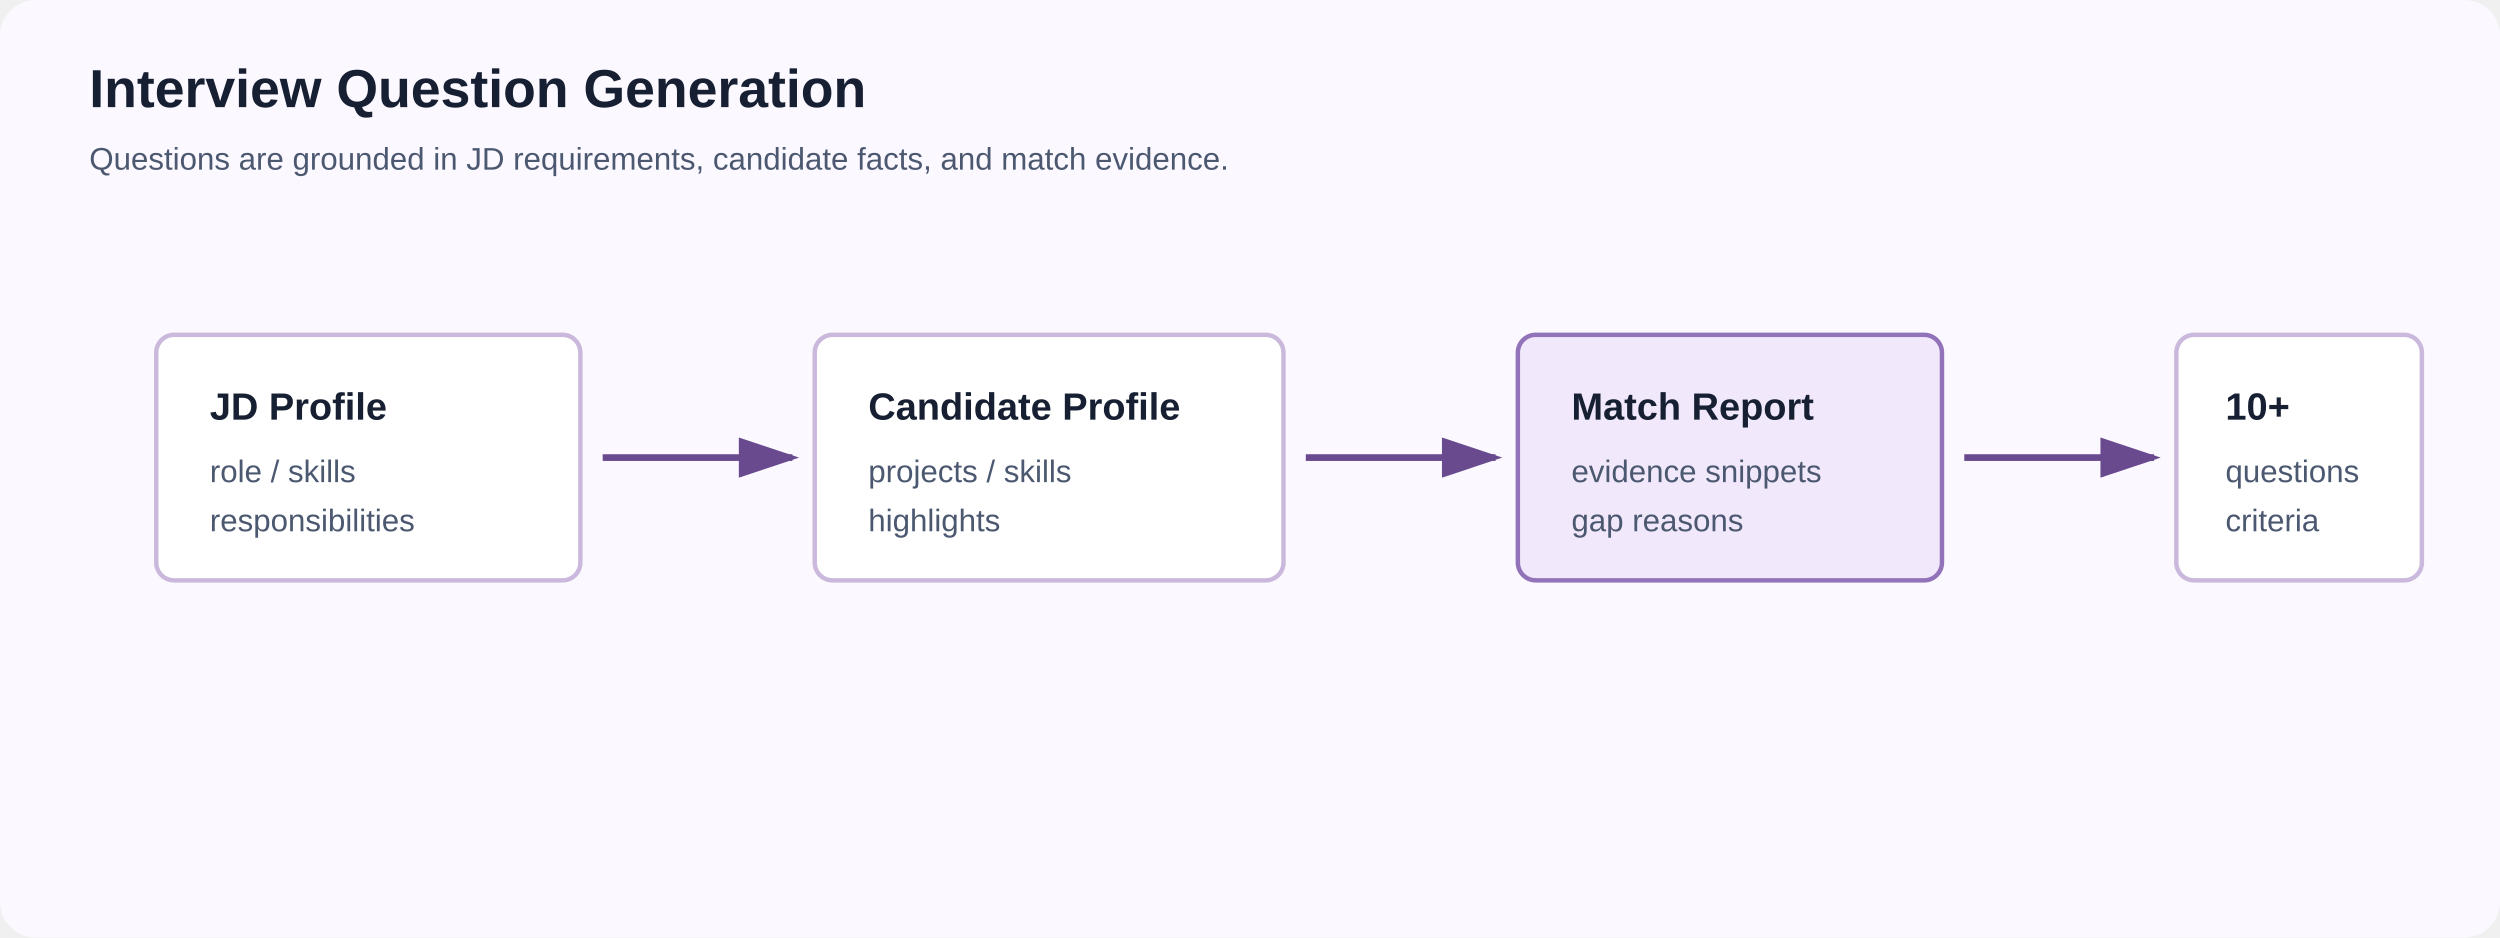
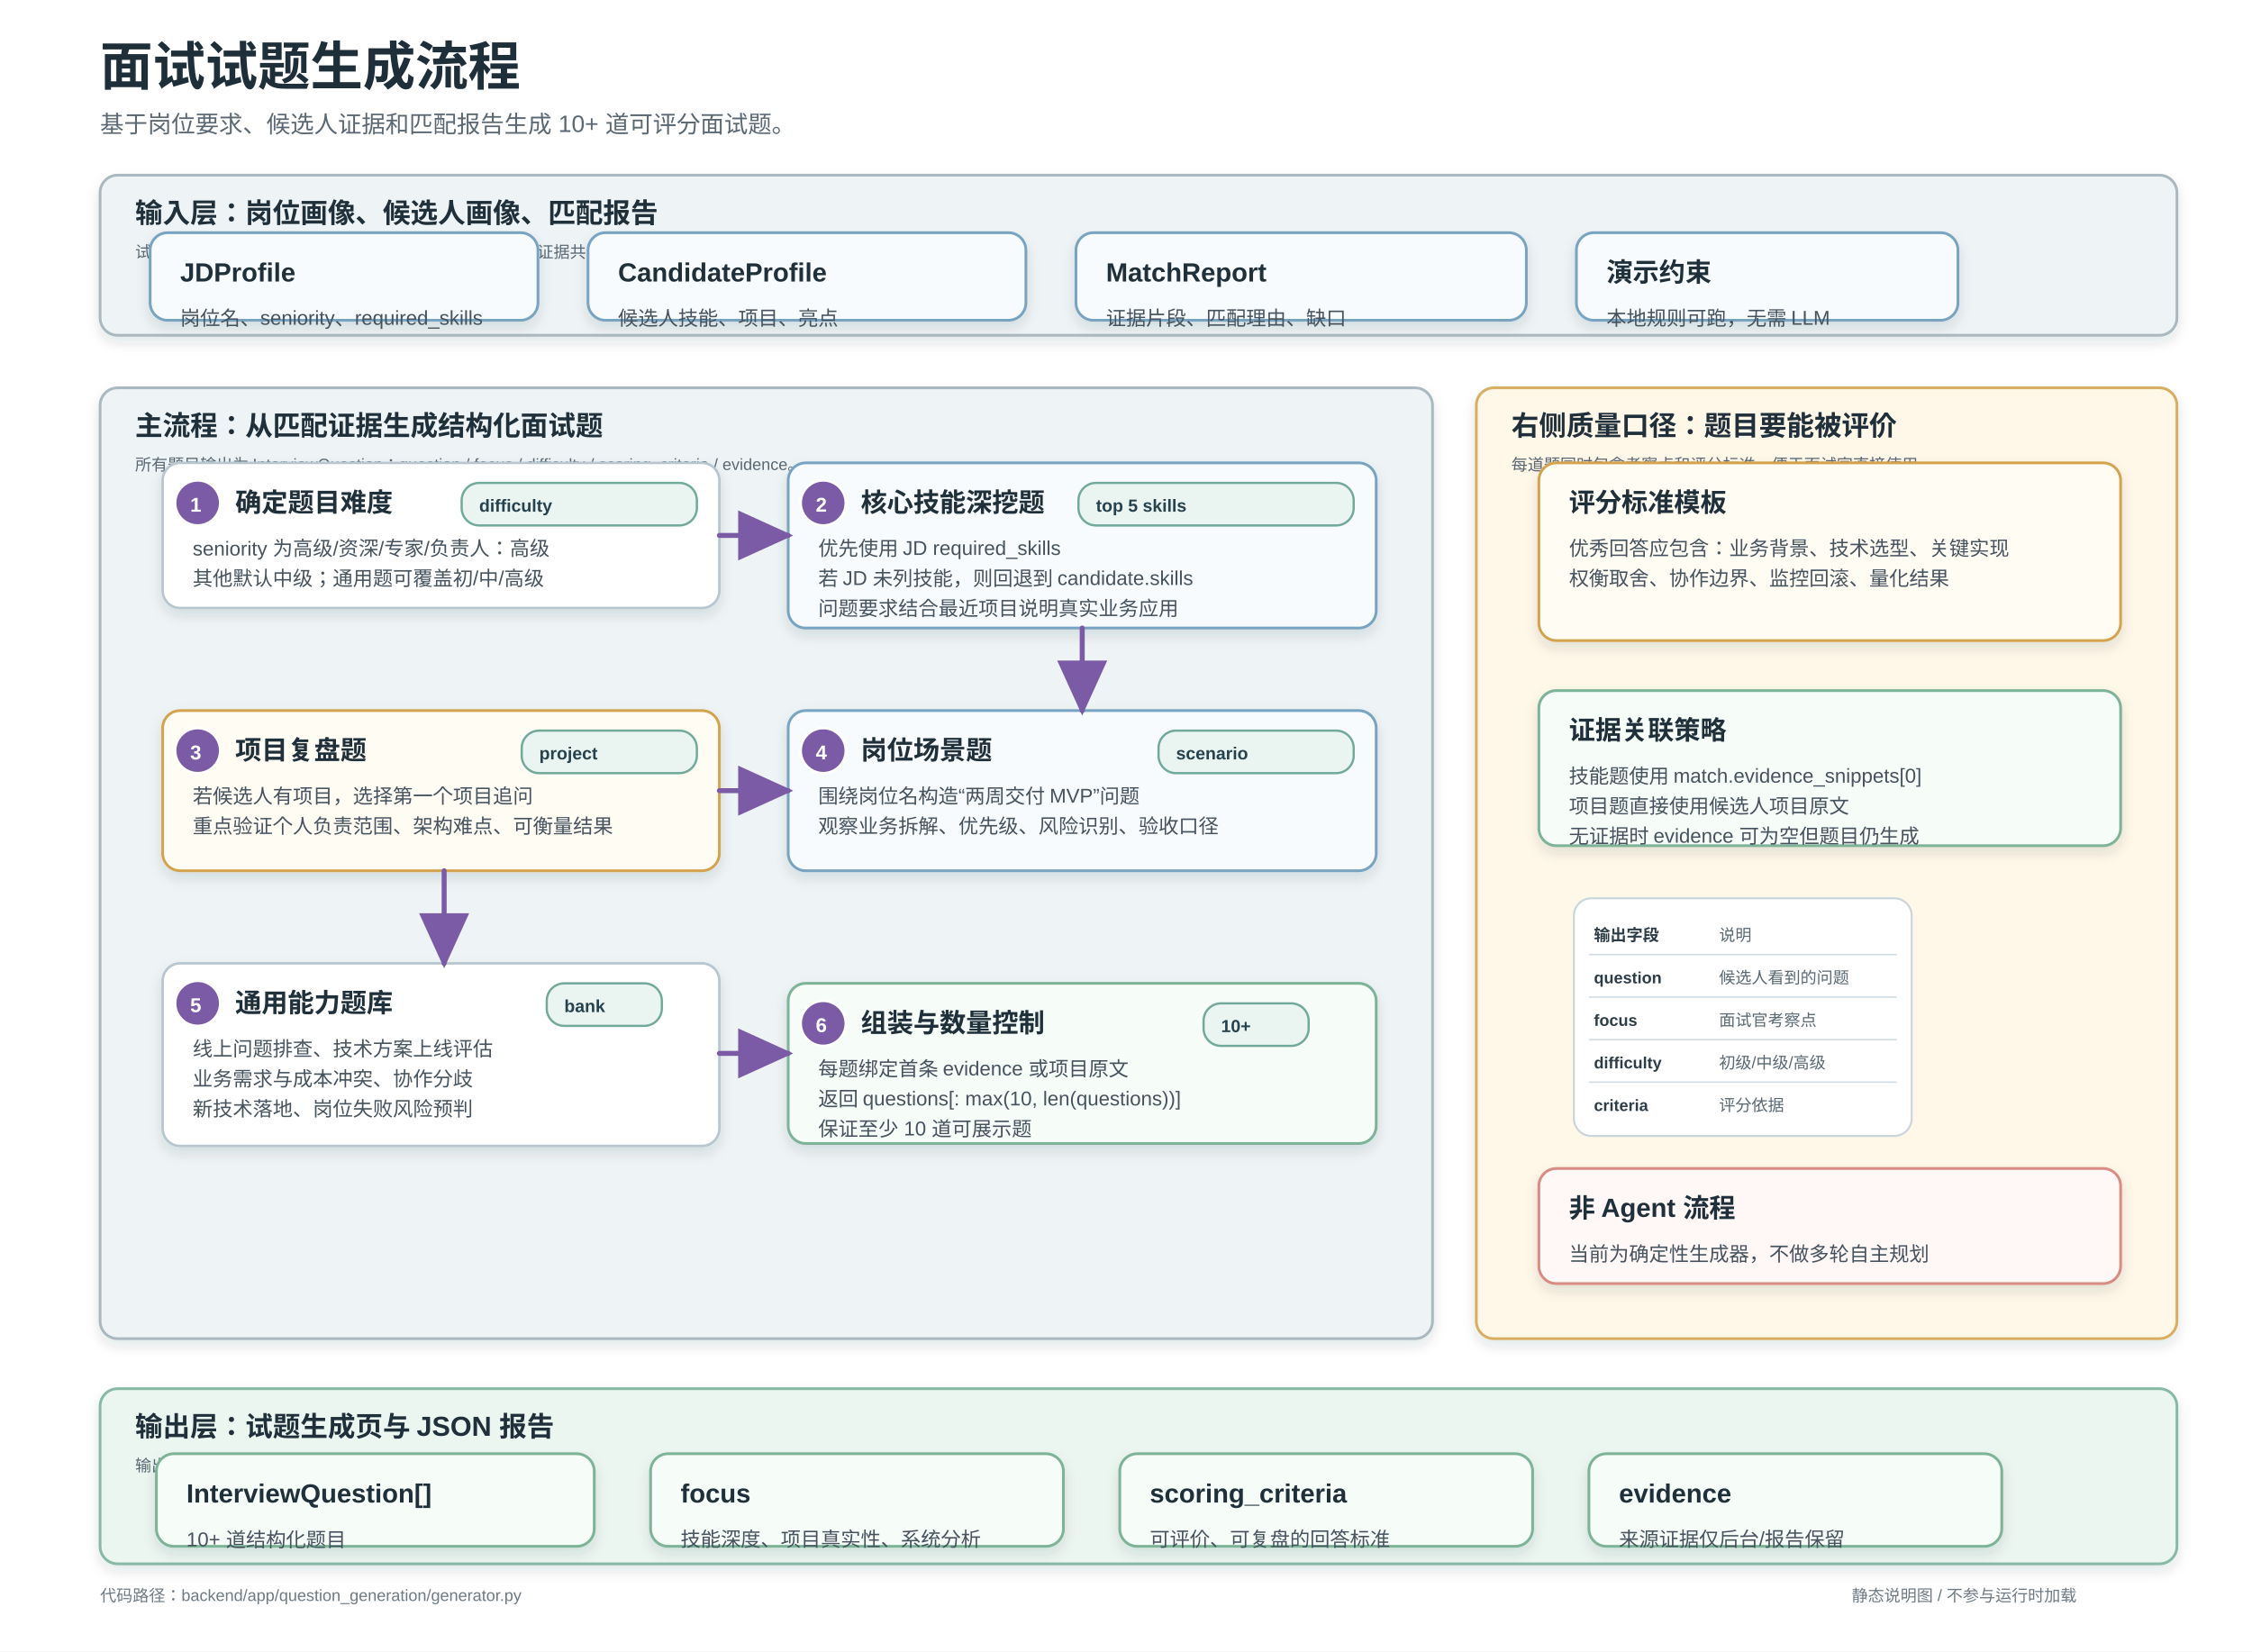
- <svg xmlns="http://www.w3.org/2000/svg" width="1120" height="420" viewBox="0 0 1120 420" role="img" aria-labelledby="title desc">
+ <svg xmlns="http://www.w3.org/2000/svg" width="1800" height="1320" viewBox="0 0 1800 1320" role="img" aria-labelledby="title desc">
  <defs>
-     <marker id="arrow" markerWidth="10" markerHeight="10" refX="8" refY="3" orient="auto" markerUnits="strokeWidth">
-       <path d="M0,0 L0,6 L9,3 z" fill="#6a4a8f" />
+     <marker id="arrow-head" markerWidth="12" markerHeight="12" refX="10" refY="5" orient="auto" markerUnits="strokeWidth">
+       <path d="M0,0 L0,10 L11,5 z" fill="#7B5AA6" />
    </marker>
+     <filter id="soft-shadow" x="-10%" y="-10%" width="120%" height="130%">
+       <feDropShadow dx="0" dy="5" stdDeviation="5" flood-color="#1F2A36" flood-opacity="0.12" />
+     </filter>
    <style>
-       .bg { fill: #fbf8ff; }
-       .box { fill: #ffffff; stroke: #cab9dc; stroke-width: 2; rx: 8; }
-       .accent { fill: #f1e9fb; stroke: #9272b8; }
-       .title { font: 700 24px Arial, sans-serif; fill: #172033; }
-       .label { font: 700 17px Arial, sans-serif; fill: #172033; }
-       .note { font: 14px Arial, sans-serif; fill: #4b5870; }
-       .arrow { stroke: #6a4a8f; stroke-width: 3; fill: none; marker-end: url(#arrow); }
+       .bg { fill: #FFFFFF; }
+       .title { font-family: -apple-system, BlinkMacSystemFont, 'PingFang SC', 'Microsoft YaHei', Arial, sans-serif; font-size: 42px; font-weight: 800; fill: #1F2F3A; }
+       .subtitle { font-family: -apple-system, BlinkMacSystemFont, 'PingFang SC', 'Microsoft YaHei', Arial, sans-serif; font-size: 19px; fill: #5B6873; }
+       .section { fill: #EEF3F5; stroke: #AAB8C0; stroke-width: 2.2; filter: url(#soft-shadow); }
+       .section-warm { fill: #FFF7E8; stroke: #D8AE63; stroke-width: 2.2; filter: url(#soft-shadow); }
+       .section-green { fill: #ECF6F1; stroke: #87B9A6; stroke-width: 2.2; filter: url(#soft-shadow); }
+       .section-red { fill: #FFF0EF; stroke: #D58A82; stroke-width: 2.2; filter: url(#soft-shadow); }
+       .card { fill: #FFFFFF; stroke: #B7C6CF; stroke-width: 2; filter: url(#soft-shadow); }
+       .card-blue { fill: #F8FBFD; stroke: #78A4C2; stroke-width: 2.2; filter: url(#soft-shadow); }
+       .card-green { fill: #F6FCF8; stroke: #7DB397; stroke-width: 2.2; filter: url(#soft-shadow); }
+       .card-warm { fill: #FFFCF4; stroke: #D3A44F; stroke-width: 2.2; filter: url(#soft-shadow); }
+       .card-red { fill: #FFF8F7; stroke: #D88C83; stroke-width: 2.2; filter: url(#soft-shadow); }
+       .section-title { font-family: -apple-system, BlinkMacSystemFont, 'PingFang SC', 'Microsoft YaHei', Arial, sans-serif; font-size: 22px; font-weight: 800; fill: #20303A; }
+       .box-title { font-family: -apple-system, BlinkMacSystemFont, 'PingFang SC', 'Microsoft YaHei', Arial, sans-serif; font-size: 21px; font-weight: 800; fill: #20303A; }
+       .label { font-family: -apple-system, BlinkMacSystemFont, 'PingFang SC', 'Microsoft YaHei', Arial, sans-serif; font-size: 18px; font-weight: 700; fill: #20303A; }
+       .note { font-family: -apple-system, BlinkMacSystemFont, 'PingFang SC', 'Microsoft YaHei', Arial, sans-serif; font-size: 16px; fill: #46535E; }
+       .tiny { font-family: -apple-system, BlinkMacSystemFont, 'PingFang SC', 'Microsoft YaHei', Arial, sans-serif; font-size: 13px; fill: #596873; }
+       .tiny-strong { font-family: -apple-system, BlinkMacSystemFont, 'PingFang SC', 'Microsoft YaHei', Arial, sans-serif; font-size: 13px; font-weight: 800; fill: #2D3D48; }
+       .badge-text { font-family: -apple-system, BlinkMacSystemFont, 'PingFang SC', 'Microsoft YaHei', Arial, sans-serif; font-size: 14px; font-weight: 800; fill: #26424D; }
+       .footer { font-family: -apple-system, BlinkMacSystemFont, 'PingFang SC', 'Microsoft YaHei', Arial, sans-serif; font-size: 13px; fill: #6E7A83; }
+       .num { fill: #7B5AA6; stroke: #FFFFFF; stroke-width: 2; }
+       .num-text { font-family: -apple-system, BlinkMacSystemFont, 'PingFang SC', 'Microsoft YaHei', Arial, sans-serif; font-size: 16px; font-weight: 800; fill: #FFFFFF; }
+       .arrow { stroke: #7B5AA6; stroke-width: 4; fill: none; marker-end: url(#arrow-head); stroke-linecap: round; stroke-linejoin: round; }
+       .dashed { stroke-dasharray: 10 8; opacity: 0.85; }
+       .thin { stroke: #D1DCE3; stroke-width: 1.2; }
+       .lane { fill: #FFFFFF; stroke: #C8D5DC; stroke-width: 1.6; }
+       .legend-line { stroke: #7B5AA6; stroke-width: 4; marker-end: url(#arrow-head); }
    </style>
  </defs>
-   <rect class="bg" width="1120" height="420" rx="16" />
-   <text class="title" x="40" y="48">Interview Question Generation</text>
-   <text class="note" x="40" y="76">Questions are grounded in JD requirements, candidate facts, and match evidence.</text>
-   <g transform="translate(70 150)">
-     <rect class="box" width="190" height="110" />
-     <text class="label" x="24" y="38">JD Profile</text>
-     <text class="note" x="24" y="66">role / skills</text>
-     <text class="note" x="24" y="88">responsibilities</text>
-   </g>
-   <path class="arrow" d="M270 205 H355" />
-   <g transform="translate(365 150)">
-     <rect class="box" width="210" height="110" />
-     <text class="label" x="24" y="38">Candidate Profile</text>
-     <text class="note" x="24" y="66">projects / skills</text>
-     <text class="note" x="24" y="88">highlights</text>
-   </g>
-   <path class="arrow" d="M585 205 H670" />
-   <g transform="translate(680 150)">
-     <rect class="box accent" width="190" height="110" />
-     <text class="label" x="24" y="38">Match Report</text>
-     <text class="note" x="24" y="66">evidence snippets</text>
-     <text class="note" x="24" y="88">gap reasons</text>
-   </g>
-   <path class="arrow" d="M880 205 H965" />
-   <g transform="translate(975 150)">
-     <rect class="box" width="110" height="110" />
-     <text class="label" x="22" y="38">10+</text>
-     <text class="note" x="22" y="66">questions</text>
-     <text class="note" x="22" y="88">criteria</text>
-   </g>
+   <rect class="bg" width="1800" height="1320" />
+   <text class="title" x="80" y="68">面试试题生成流程</text>
+   <text class="subtitle" x="80" y="106">基于岗位要求、候选人证据和匹配报告生成 10+ 道可评分面试题。</text>
+   <g>
+     <rect class="section" x="80" y="140" width="1660" height="128" rx="14" />
+     <text class="section-title" x="108" y="178">输入层：岗位画像、候选人画像、匹配报告</text>
+     <text class="tiny" x="108" y="206">
+       <tspan x="108" dy="0">试题不是随机题库，而是由 JD 技能、候选人项目、匹配证据共同驱动。</tspan>
+     </text>
+   </g>
+   <g>
+     <rect class="card-blue" x="120" y="186" width="310" height="70" rx="14" />
+     <text class="box-title" x="144" y="225">JDProfile</text>
+     <text class="note" x="144" y="260">
+       <tspan x="144" dy="0">岗位名、seniority、required_skills</tspan>
+     </text>
+   </g>
+   <g>
+     <rect class="card-blue" x="470" y="186" width="350" height="70" rx="14" />
+     <text class="box-title" x="494" y="225">CandidateProfile</text>
+     <text class="note" x="494" y="260">
+       <tspan x="494" dy="0">候选人技能、项目、亮点</tspan>
+     </text>
+   </g>
+   <g>
+     <rect class="card-blue" x="860" y="186" width="360" height="70" rx="14" />
+     <text class="box-title" x="884" y="225">MatchReport</text>
+     <text class="note" x="884" y="260">
+       <tspan x="884" dy="0">证据片段、匹配理由、缺口</tspan>
+     </text>
+   </g>
+   <g>
+     <rect class="card-blue" x="1260" y="186" width="305" height="70" rx="14" />
+     <text class="box-title" x="1284" y="225">演示约束</text>
+     <text class="note" x="1284" y="260">
+       <tspan x="1284" dy="0">本地规则可跑，无需 LLM</tspan>
+     </text>
+   </g>
+   <g>
+     <rect class="section" x="80" y="310" width="1065" height="760" rx="14" />
+     <text class="section-title" x="108" y="348">主流程：从匹配证据生成结构化面试题</text>
+     <text class="tiny" x="108" y="376">
+       <tspan x="108" dy="0">所有题目输出为 InterviewQuestion：question / focus / difficulty / scoring_criteria / evidence。</tspan>
+     </text>
+   </g>
+   <g>
+     <rect class="card" x="130" y="370" width="445" height="116" rx="14" />
+     <circle class="num" cx="158" cy="402" r="18" />
+     <text class="num-text" x="152" y="409">1</text>
+     <text class="box-title" x="188" y="409">确定题目难度</text>
+     <rect class="" x="369" y="386" width="188" height="34" rx="14" fill="#EAF4F1" stroke="#71A99A" stroke-width="1.8" />
+     <text class="badge-text" x="383" y="409">difficulty</text>
+     <text class="note" x="154" y="444">
+       <tspan x="154" dy="0">seniority 为高级/资深/专家/负责人：高级</tspan>
+       <tspan x="154" dy="24">其他默认中级；通用题可覆盖初/中/高级</tspan>
+     </text>
+   </g>
+   <g>
+     <rect class="card-blue" x="630" y="370" width="470" height="132" rx="14" />
+     <circle class="num" cx="658" cy="402" r="18" />
+     <text class="num-text" x="652" y="409">2</text>
+     <text class="box-title" x="688" y="409">核心技能深挖题</text>
+     <rect class="" x="862" y="386" width="220" height="34" rx="14" fill="#EAF4F1" stroke="#71A99A" stroke-width="1.8" />
+     <text class="badge-text" x="876" y="409">top 5 skills</text>
+     <text class="note" x="654" y="444">
+       <tspan x="654" dy="0">优先使用 JD required_skills</tspan>
+       <tspan x="654" dy="24">若 JD 未列技能，则回退到 candidate.skills</tspan>
+       <tspan x="654" dy="24">问题要求结合最近项目说明真实业务应用</tspan>
+     </text>
+   </g>
+   <g>
+     <rect class="card-warm" x="130" y="568" width="445" height="128" rx="14" />
+     <circle class="num" cx="158" cy="600" r="18" />
+     <text class="num-text" x="152" y="607">3</text>
+     <text class="box-title" x="188" y="607">项目复盘题</text>
+     <rect class="" x="417" y="584" width="140" height="34" rx="14" fill="#EAF4F1" stroke="#71A99A" stroke-width="1.8" />
+     <text class="badge-text" x="431" y="607">project</text>
+     <text class="note" x="154" y="642">
+       <tspan x="154" dy="0">若候选人有项目，选择第一个项目追问</tspan>
+       <tspan x="154" dy="24">重点验证个人负责范围、架构难点、可衡量结果</tspan>
+     </text>
+   </g>
+   <g>
+     <rect class="card-blue" x="630" y="568" width="470" height="128" rx="14" />
+     <circle class="num" cx="658" cy="600" r="18" />
+     <text class="num-text" x="652" y="607">4</text>
+     <text class="box-title" x="688" y="607">岗位场景题</text>
+     <rect class="" x="926" y="584" width="156" height="34" rx="14" fill="#EAF4F1" stroke="#71A99A" stroke-width="1.8" />
+     <text class="badge-text" x="940" y="607">scenario</text>
+     <text class="note" x="654" y="642">
+       <tspan x="654" dy="0">围绕岗位名构造“两周交付 MVP”问题</tspan>
+       <tspan x="654" dy="24">观察业务拆解、优先级、风险识别、验收口径</tspan>
+     </text>
+   </g>
+   <g>
+     <rect class="card" x="130" y="770" width="445" height="146" rx="14" />
+     <circle class="num" cx="158" cy="802" r="18" />
+     <text class="num-text" x="152" y="809">5</text>
+     <text class="box-title" x="188" y="809">通用能力题库</text>
+     <rect class="" x="437" y="786" width="92" height="34" rx="14" fill="#EAF4F1" stroke="#71A99A" stroke-width="1.8" />
+     <text class="badge-text" x="451" y="809">bank</text>
+     <text class="note" x="154" y="844">
+       <tspan x="154" dy="0">线上问题排查、技术方案上线评估</tspan>
+       <tspan x="154" dy="24">业务需求与成本冲突、协作分歧</tspan>
+       <tspan x="154" dy="24">新技术落地、岗位失败风险预判</tspan>
+     </text>
+   </g>
+   <g>
+     <rect class="card-green" x="630" y="786" width="470" height="128" rx="14" />
+     <circle class="num" cx="658" cy="818" r="18" />
+     <text class="num-text" x="652" y="825">6</text>
+     <text class="box-title" x="688" y="825">组装与数量控制</text>
+     <rect class="" x="962" y="802" width="84" height="34" rx="14" fill="#EAF4F1" stroke="#71A99A" stroke-width="1.8" />
+     <text class="badge-text" x="976" y="825">10+</text>
+     <text class="note" x="654" y="860">
+       <tspan x="654" dy="0">每题绑定首条 evidence 或项目原文</tspan>
+       <tspan x="654" dy="24">返回 questions[: max(10, len(questions))]</tspan>
+       <tspan x="654" dy="24">保证至少 10 道可展示题</tspan>
+     </text>
+   </g>
+   <path class="arrow" d="M575 428 L630 428" />
+   <path class="arrow" d="M865 502 V568" />
+   <path class="arrow" d="M575 632 L630 632" />
+   <path class="arrow" d="M355 696 V770" />
+   <path class="arrow" d="M575 842 L630 842" />
+   <g>
+     <rect class="section-warm" x="1180" y="310" width="560" height="760" rx="14" />
+     <text class="section-title" x="1208" y="348">右侧质量口径：题目要能被评价</text>
+     <text class="tiny" x="1208" y="376">
+       <tspan x="1208" dy="0">每道题同时包含考察点和评分标准，便于面试官直接使用。</tspan>
+     </text>
+   </g>
+   <g>
+     <rect class="card-warm" x="1230" y="370" width="465" height="142" rx="14" />
+     <text class="box-title" x="1254" y="409">评分标准模板</text>
+     <text class="note" x="1254" y="444">
+       <tspan x="1254" dy="0">优秀回答应包含：业务背景、技术选型、关键实现</tspan>
+       <tspan x="1254" dy="24">权衡取舍、协作边界、监控回滚、量化结果</tspan>
+     </text>
+   </g>
+   <g>
+     <rect class="card-green" x="1230" y="552" width="465" height="124" rx="14" />
+     <text class="box-title" x="1254" y="591">证据关联策略</text>
+     <text class="note" x="1254" y="626">
+       <tspan x="1254" dy="0">技能题使用 match.evidence_snippets[0]</tspan>
+       <tspan x="1254" dy="24">项目题直接使用候选人项目原文</tspan>
+       <tspan x="1254" dy="24">无证据时 evidence 可为空但题目仍生成</tspan>
+     </text>
+   </g>
+   <g>
+     <rect class="" x="1258" y="718" width="270" height="190" rx="14" fill="#FFFFFF" stroke="#CAD5DC" stroke-width="1.6" />
+     <text class="tiny-strong" x="1274" y="752">输出字段</text>
+     <text class="tiny" x="1374" y="752">说明</text>
+     <line class="thin" x1="1270" y1="763" x2="1516" y2="763" />
+     <text class="tiny-strong" x="1274" y="786">question</text>
+     <text class="tiny" x="1374" y="786">候选人看到的问题</text>
+     <line class="thin" x1="1270" y1="797" x2="1516" y2="797" />
+     <text class="tiny-strong" x="1274" y="820">focus</text>
+     <text class="tiny" x="1374" y="820">面试官考察点</text>
+     <line class="thin" x1="1270" y1="831" x2="1516" y2="831" />
+     <text class="tiny-strong" x="1274" y="854">difficulty</text>
+     <text class="tiny" x="1374" y="854">初级/中级/高级</text>
+     <line class="thin" x1="1270" y1="865" x2="1516" y2="865" />
+     <text class="tiny-strong" x="1274" y="888">criteria</text>
+     <text class="tiny" x="1374" y="888">评分依据</text>
+   </g>
+   <g>
+     <rect class="card-red" x="1230" y="934" width="465" height="92" rx="14" />
+     <text class="box-title" x="1254" y="973">非 Agent 流程</text>
+     <text class="note" x="1254" y="1008">
+       <tspan x="1254" dy="0">当前为确定性生成器，不做多轮自主规划</tspan>
+     </text>
+   </g>
+   <g>
+     <rect class="section-green" x="80" y="1110" width="1660" height="140" rx="14" />
+     <text class="section-title" x="108" y="1148">输出层：试题生成页与 JSON 报告</text>
+     <text class="tiny" x="108" y="1176">
+       <tspan x="108" dy="0">输出可直接在前端展示，也随 RunReport 导出。</tspan>
+     </text>
+   </g>
+   <g>
+     <rect class="card-green" x="125" y="1162" width="350" height="74" rx="14" />
+     <text class="box-title" x="149" y="1201">InterviewQuestion[]</text>
+     <text class="note" x="149" y="1236">
+       <tspan x="149" dy="0">10+ 道结构化题目</tspan>
+     </text>
+   </g>
+   <g>
+     <rect class="card-green" x="520" y="1162" width="330" height="74" rx="14" />
+     <text class="box-title" x="544" y="1201">focus</text>
+     <text class="note" x="544" y="1236">
+       <tspan x="544" dy="0">技能深度、项目真实性、系统分析</tspan>
+     </text>
+   </g>
+   <g>
+     <rect class="card-green" x="895" y="1162" width="330" height="74" rx="14" />
+     <text class="box-title" x="919" y="1201">scoring_criteria</text>
+     <text class="note" x="919" y="1236">
+       <tspan x="919" dy="0">可评价、可复盘的回答标准</tspan>
+     </text>
+   </g>
+   <g>
+     <rect class="card-green" x="1270" y="1162" width="330" height="74" rx="14" />
+     <text class="box-title" x="1294" y="1201">evidence</text>
+     <text class="note" x="1294" y="1236">
+       <tspan x="1294" dy="0">来源证据仅后台/报告保留</tspan>
+     </text>
+   </g>
+   <text class="footer" x="80" y="1280">代码路径：backend/app/question_generation/generator.py</text>
+   <text class="footer" x="1480" y="1280">静态说明图 / 不参与运行时加载</text>
</svg>
